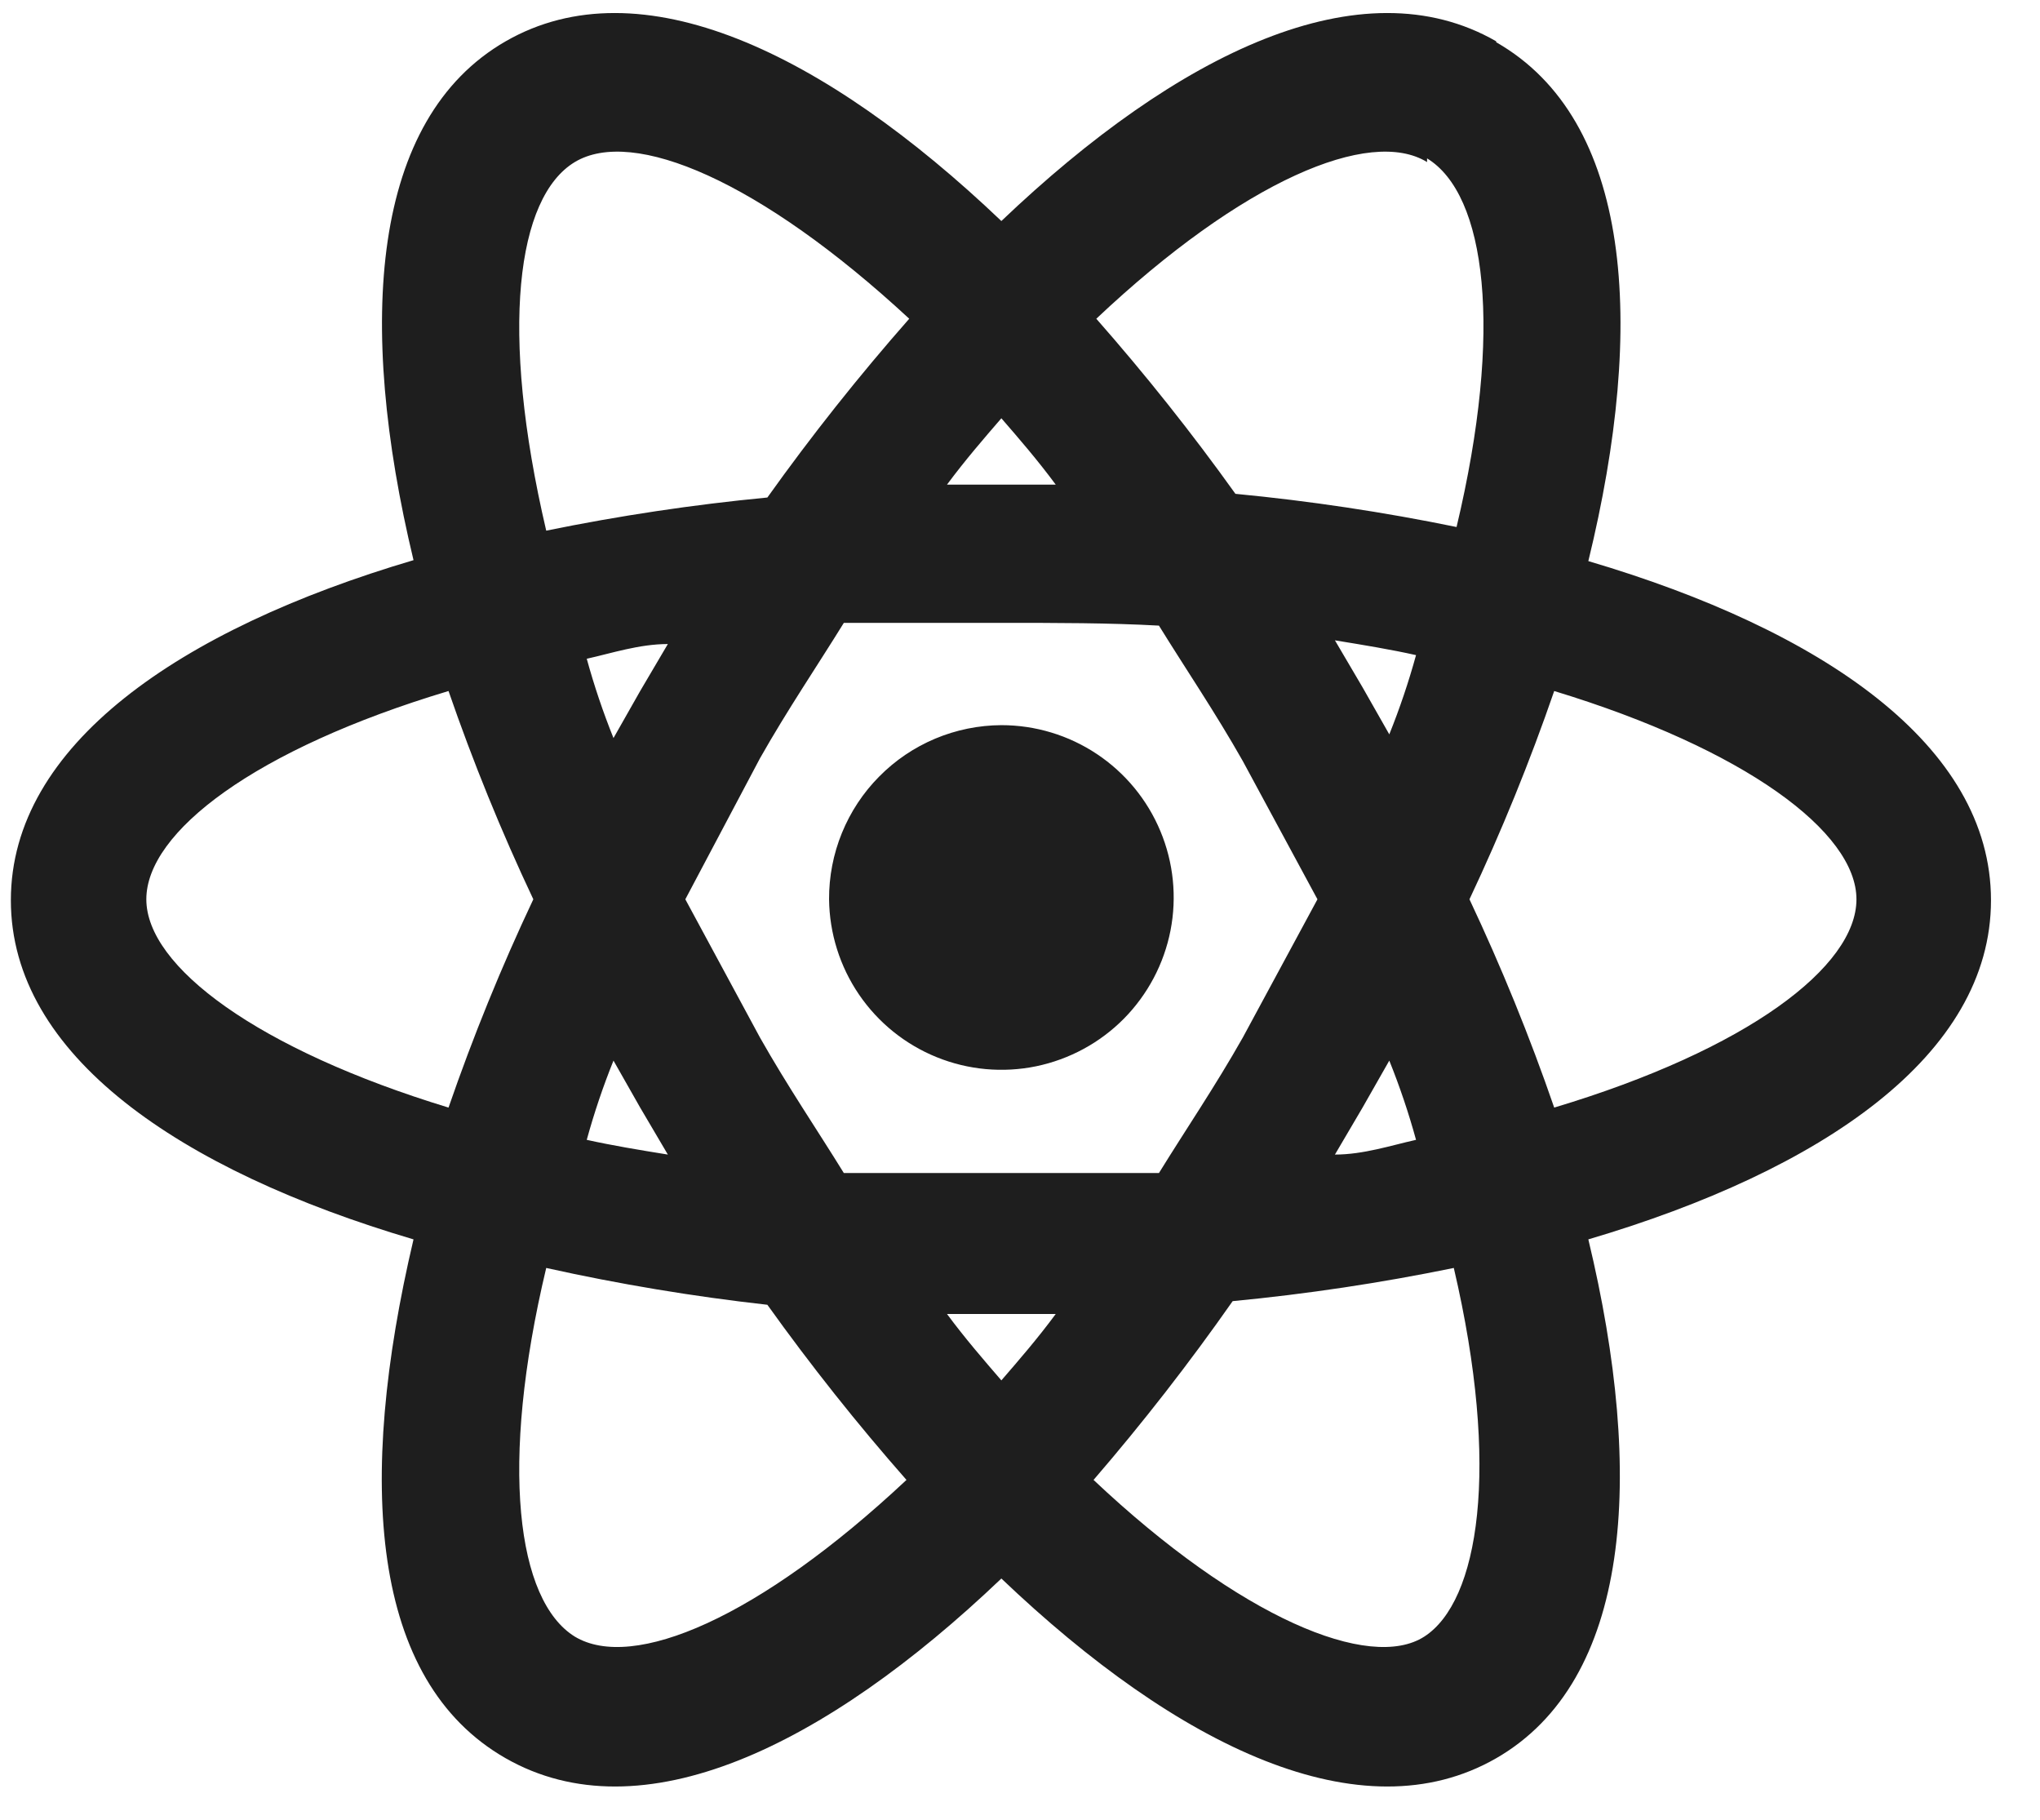
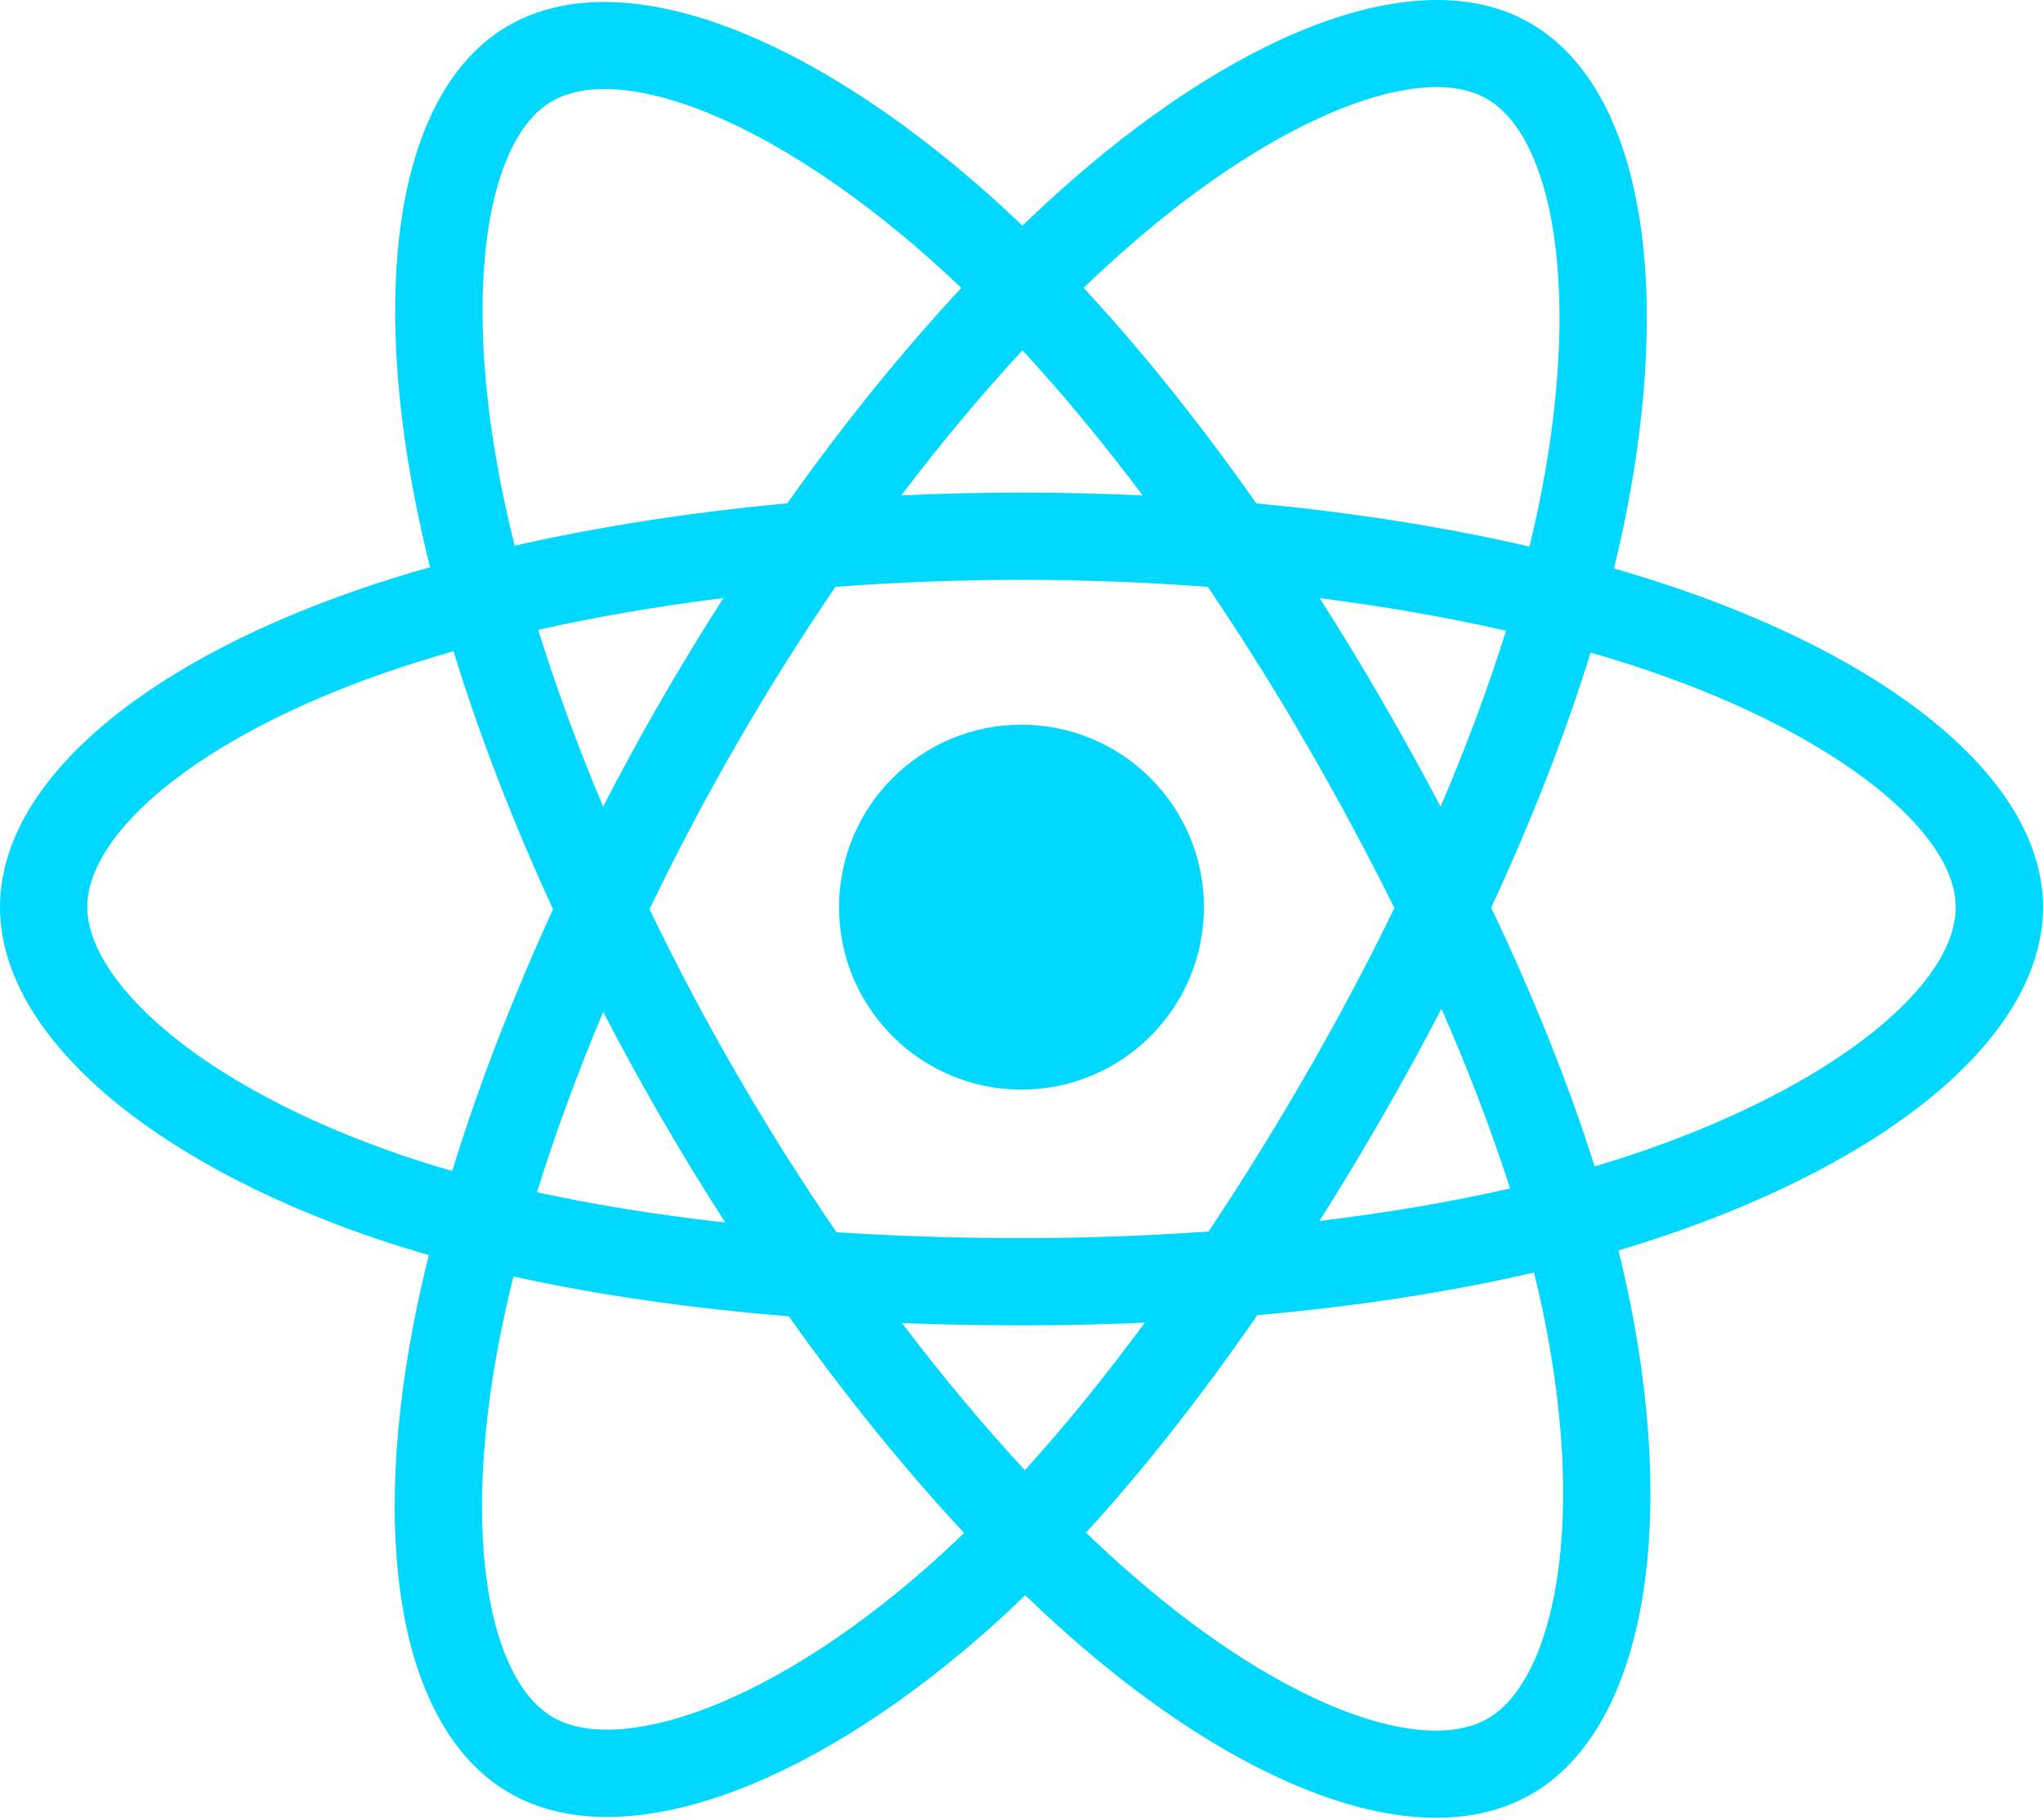
- <svg xmlns="http://www.w3.org/2000/svg" width="37" height="33" viewBox="0 0 37 33" fill="none">
-   <path d="M18.162 13.15C18.779 13.15 19.382 13.332 19.895 13.674C20.408 14.016 20.809 14.502 21.046 15.071C21.284 15.64 21.348 16.267 21.23 16.872C21.112 17.477 20.817 18.034 20.384 18.473C19.95 18.911 19.396 19.211 18.792 19.336C18.188 19.46 17.561 19.403 16.989 19.171C16.418 18.94 15.928 18.545 15.58 18.035C15.233 17.526 15.044 16.925 15.037 16.308C15.035 15.896 15.114 15.487 15.27 15.105C15.426 14.723 15.655 14.375 15.946 14.082C16.236 13.788 16.581 13.555 16.961 13.395C17.342 13.235 17.75 13.152 18.162 13.15ZM10.425 29.678C11.478 30.313 13.767 29.343 16.441 26.837C15.547 25.821 14.705 24.761 13.918 23.661C12.57 23.51 11.231 23.287 9.907 22.993C9.054 26.569 9.372 29.026 10.425 29.678ZM11.611 20.085L11.127 19.233C10.938 19.702 10.776 20.182 10.642 20.67C11.093 20.77 11.595 20.854 12.113 20.937L11.611 20.085ZM22.541 18.815L23.895 16.308L22.541 13.801C22.04 12.916 21.505 12.13 21.02 11.345C20.118 11.295 19.165 11.295 18.162 11.295C17.16 11.295 16.207 11.295 15.305 11.295C14.82 12.08 14.285 12.866 13.784 13.751L12.43 16.308L13.784 18.815C14.285 19.701 14.82 20.486 15.305 21.272C16.207 21.272 17.16 21.272 18.162 21.272C19.165 21.272 20.118 21.272 21.02 21.272C21.505 20.486 22.04 19.701 22.541 18.815ZM18.162 7.585C17.845 7.952 17.511 8.337 17.176 8.788H19.148C18.814 8.337 18.48 7.952 18.162 7.585ZM18.162 25.032C18.48 24.664 18.814 24.28 19.148 23.828H17.176C17.511 24.28 17.845 24.664 18.162 25.032ZM25.883 2.939C24.847 2.304 22.541 3.273 19.884 5.78C20.777 6.795 21.62 7.855 22.407 8.955C23.754 9.084 25.093 9.285 26.418 9.557C27.27 5.98 26.953 3.524 25.883 2.872M24.713 12.464L25.198 13.317C25.387 12.847 25.549 12.367 25.683 11.88C25.232 11.779 24.73 11.696 24.212 11.612L24.713 12.464ZM27.137 0.766C29.593 2.17 29.861 5.863 28.808 10.175C33.053 11.428 36.111 13.517 36.111 16.325C36.111 19.133 33.053 21.221 28.808 22.475C29.844 26.787 29.576 30.48 27.137 31.884C24.697 33.287 21.371 31.683 18.162 28.625C14.954 31.683 11.628 33.287 9.171 31.884C6.715 30.48 6.464 26.87 7.5 22.475C3.255 21.221 0.197 19.133 0.197 16.325C0.197 13.517 3.255 11.412 7.5 10.158C6.464 5.847 6.731 2.153 9.171 0.749C11.611 -0.654 14.954 0.95 18.162 4.008C21.371 0.95 24.697 -0.654 27.137 0.749M26.652 16.308C27.232 17.538 27.746 18.799 28.189 20.085C31.699 19.032 33.671 17.528 33.671 16.308C33.671 15.088 31.649 13.584 28.189 12.531C27.746 13.817 27.232 15.078 26.652 16.308ZM9.673 16.308C9.092 15.078 8.579 13.817 8.135 12.531C4.626 13.584 2.654 15.088 2.654 16.308C2.654 17.528 4.676 19.032 8.135 20.085C8.579 18.799 9.092 17.538 9.673 16.308ZM24.713 20.085L24.212 20.937C24.73 20.937 25.232 20.77 25.683 20.67C25.549 20.182 25.387 19.702 25.198 19.233L24.713 20.085ZM19.834 26.837C22.491 29.343 24.847 30.313 25.833 29.678C26.819 29.043 27.22 26.636 26.368 22.993C25.043 23.265 23.704 23.466 22.357 23.595C21.571 24.717 20.729 25.799 19.834 26.837ZM11.611 12.531L12.113 11.679C11.595 11.679 11.093 11.846 10.642 11.946C10.776 12.434 10.938 12.914 11.127 13.384L11.611 12.531ZM16.491 5.78C13.784 3.273 11.478 2.304 10.425 2.939C9.372 3.574 9.054 5.98 9.907 9.623C11.232 9.352 12.571 9.151 13.918 9.022C14.72 7.898 15.579 6.816 16.491 5.78Z" fill="#1E1E1E" />
+ <svg xmlns="http://www.w3.org/2000/svg" aria-hidden="true" role="img" class="iconify iconify--logos" width="35.93" height="32" preserveAspectRatio="xMidYMid meet" viewBox="0 0 256 228">
+   <path fill="#00D8FF" d="M210.483 73.824a171.49 171.49 0 0 0-8.24-2.597c.465-1.9.893-3.777 1.273-5.621c6.238-30.281 2.16-54.676-11.769-62.708c-13.355-7.7-35.196.329-57.254 19.526a171.23 171.23 0 0 0-6.375 5.848a155.866 155.866 0 0 0-4.241-3.917C100.759 3.829 77.587-4.822 63.673 3.233C50.33 10.957 46.379 33.89 51.995 62.588a170.974 170.974 0 0 0 1.892 8.48c-3.28.932-6.445 1.924-9.474 2.98C17.309 83.498 0 98.307 0 113.668c0 15.865 18.582 31.778 46.812 41.427a145.52 145.52 0 0 0 6.921 2.165a167.467 167.467 0 0 0-2.01 9.138c-5.354 28.2-1.173 50.591 12.134 58.266c13.744 7.926 36.812-.22 59.273-19.855a145.567 145.567 0 0 0 5.342-4.923a168.064 168.064 0 0 0 6.92 6.314c21.758 18.722 43.246 26.282 56.54 18.586c13.731-7.949 18.194-32.003 12.4-61.268a145.016 145.016 0 0 0-1.535-6.842c1.62-.48 3.21-.974 4.76-1.488c29.348-9.723 48.443-25.443 48.443-41.52c0-15.417-17.868-30.326-45.517-39.844Zm-6.365 70.984c-1.4.463-2.836.91-4.3 1.345c-3.24-10.257-7.612-21.163-12.963-32.432c5.106-11 9.31-21.767 12.459-31.957c2.619.758 5.16 1.557 7.61 2.4c23.69 8.156 38.14 20.213 38.14 29.504c0 9.896-15.606 22.743-40.946 31.14Zm-10.514 20.834c2.562 12.94 2.927 24.64 1.23 33.787c-1.524 8.219-4.59 13.698-8.382 15.893c-8.067 4.67-25.32-1.4-43.927-17.412a156.726 156.726 0 0 1-6.437-5.87c7.214-7.889 14.423-17.06 21.459-27.246c12.376-1.098 24.068-2.894 34.671-5.345a134.17 134.17 0 0 1 1.386 6.193ZM87.276 214.515c-7.882 2.783-14.16 2.863-17.955.675c-8.075-4.657-11.432-22.636-6.853-46.752a156.923 156.923 0 0 1 1.869-8.499c10.486 2.32 22.093 3.988 34.498 4.994c7.084 9.967 14.501 19.128 21.976 27.15a134.668 134.668 0 0 1-4.877 4.492c-9.933 8.682-19.886 14.842-28.658 17.94ZM50.35 144.747c-12.483-4.267-22.792-9.812-29.858-15.863c-6.35-5.437-9.555-10.836-9.555-15.216c0-9.322 13.897-21.212 37.076-29.293c2.813-.98 5.757-1.905 8.812-2.773c3.204 10.42 7.406 21.315 12.477 32.332c-5.137 11.18-9.399 22.249-12.634 32.792a134.718 134.718 0 0 1-6.318-1.979Zm12.378-84.26c-4.811-24.587-1.616-43.134 6.425-47.789c8.564-4.958 27.502 2.111 47.463 19.835a144.318 144.318 0 0 1 3.841 3.545c-7.438 7.987-14.787 17.08-21.808 26.988c-12.04 1.116-23.565 2.908-34.161 5.309a160.342 160.342 0 0 1-1.76-7.887Zm110.427 27.268a347.8 347.8 0 0 0-7.785-12.803c8.168 1.033 15.994 2.404 23.343 4.08c-2.206 7.072-4.956 14.465-8.193 22.045a381.151 381.151 0 0 0-7.365-13.322Zm-45.032-43.861c5.044 5.465 10.096 11.566 15.065 18.186a322.04 322.04 0 0 0-30.257-.006c4.974-6.559 10.069-12.652 15.192-18.18ZM82.802 87.83a323.167 323.167 0 0 0-7.227 13.238c-3.184-7.553-5.909-14.98-8.134-22.152c7.304-1.634 15.093-2.97 23.209-3.984a321.524 321.524 0 0 0-7.848 12.897Zm8.081 65.352c-8.385-.936-16.291-2.203-23.593-3.793c2.26-7.3 5.045-14.885 8.298-22.6a321.187 321.187 0 0 0 7.257 13.246c2.594 4.48 5.28 8.868 8.038 13.147Zm37.542 31.03c-5.184-5.592-10.354-11.779-15.403-18.433c4.902.192 9.899.29 14.978.29c5.218 0 10.376-.117 15.453-.343c-4.985 6.774-10.018 12.97-15.028 18.486Zm52.198-57.817c3.422 7.8 6.306 15.345 8.596 22.52c-7.422 1.694-15.436 3.058-23.88 4.071a382.417 382.417 0 0 0 7.859-13.026a347.403 347.403 0 0 0 7.425-13.565Zm-16.898 8.101a358.557 358.557 0 0 1-12.281 19.815a329.4 329.4 0 0 1-23.444.823c-7.967 0-15.716-.248-23.178-.732a310.202 310.202 0 0 1-12.513-19.846h.001a307.41 307.41 0 0 1-10.923-20.627a310.278 310.278 0 0 1 10.89-20.637l-.001.001a307.318 307.318 0 0 1 12.413-19.761c7.613-.576 15.42-.876 23.31-.876H128c7.926 0 15.743.303 23.354.883a329.357 329.357 0 0 1 12.335 19.695a358.489 358.489 0 0 1 11.036 20.54a329.472 329.472 0 0 1-11 20.722Zm22.56-122.124c8.572 4.944 11.906 24.881 6.52 51.026c-.344 1.668-.73 3.367-1.15 5.09c-10.622-2.452-22.155-4.275-34.23-5.408c-7.034-10.017-14.323-19.124-21.64-27.008a160.789 160.789 0 0 1 5.888-5.4c18.9-16.447 36.564-22.941 44.612-18.3ZM128 90.808c12.625 0 22.86 10.235 22.86 22.86s-10.235 22.86-22.86 22.86s-22.86-10.235-22.86-22.86s10.235-22.86 22.86-22.86Z" />
</svg>
